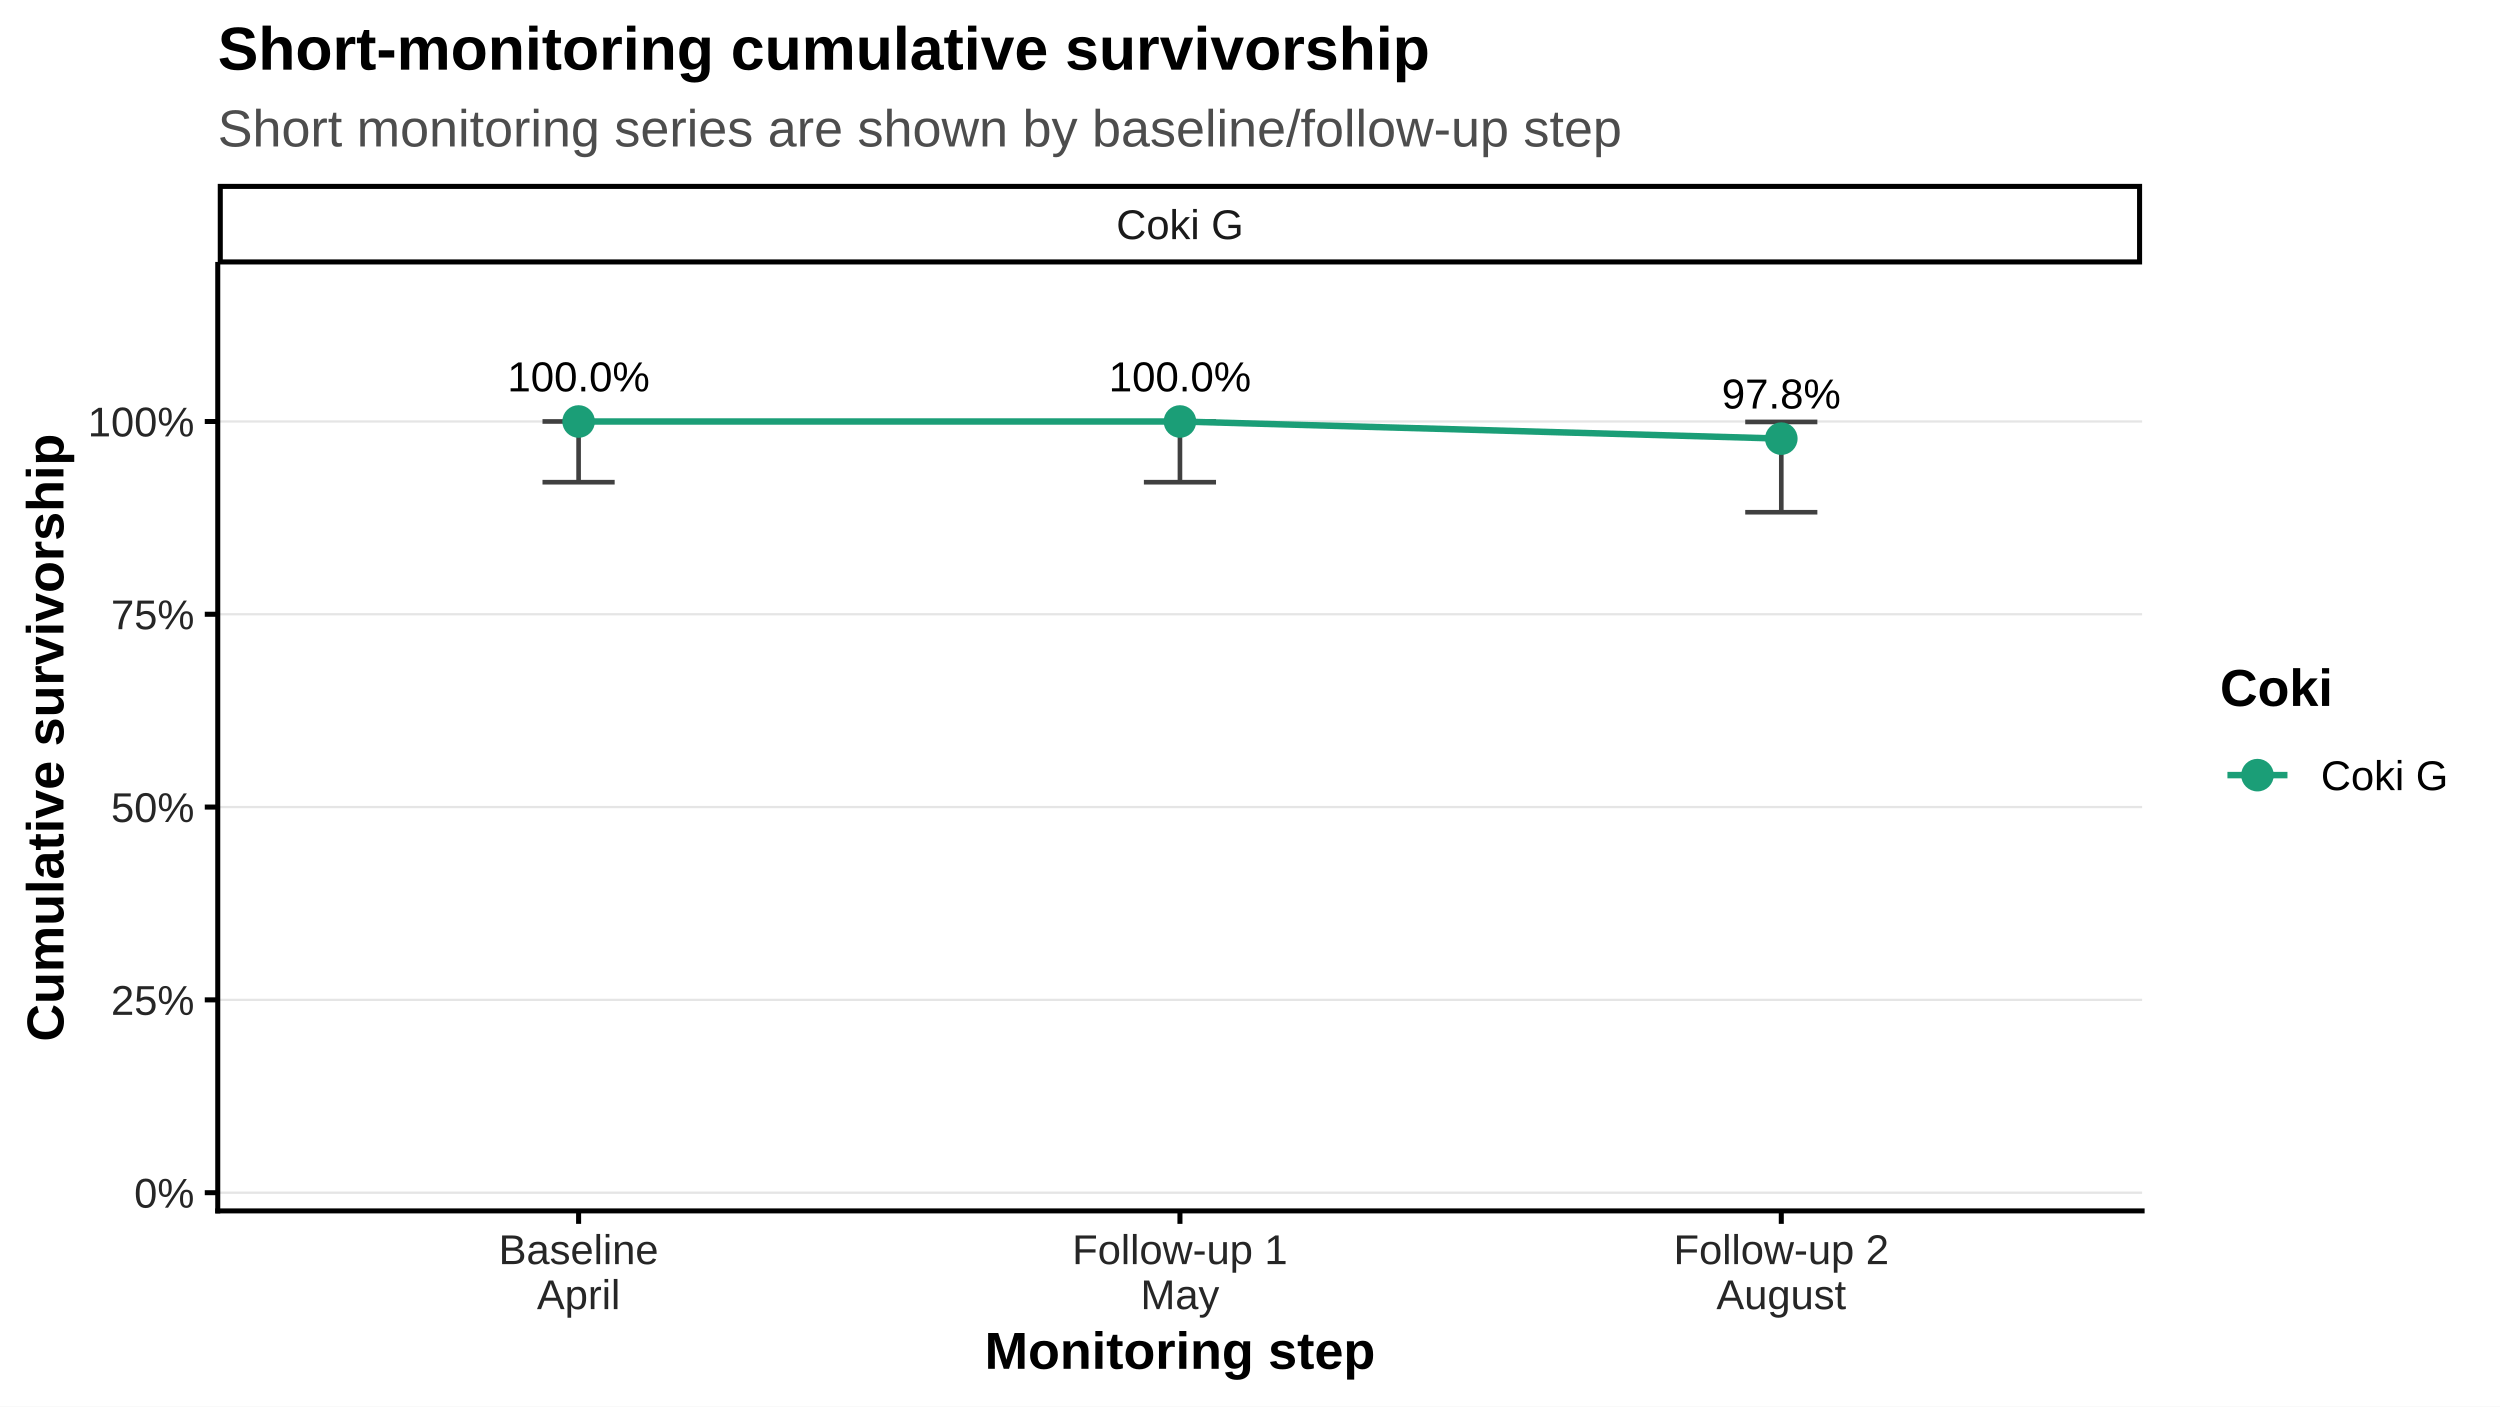
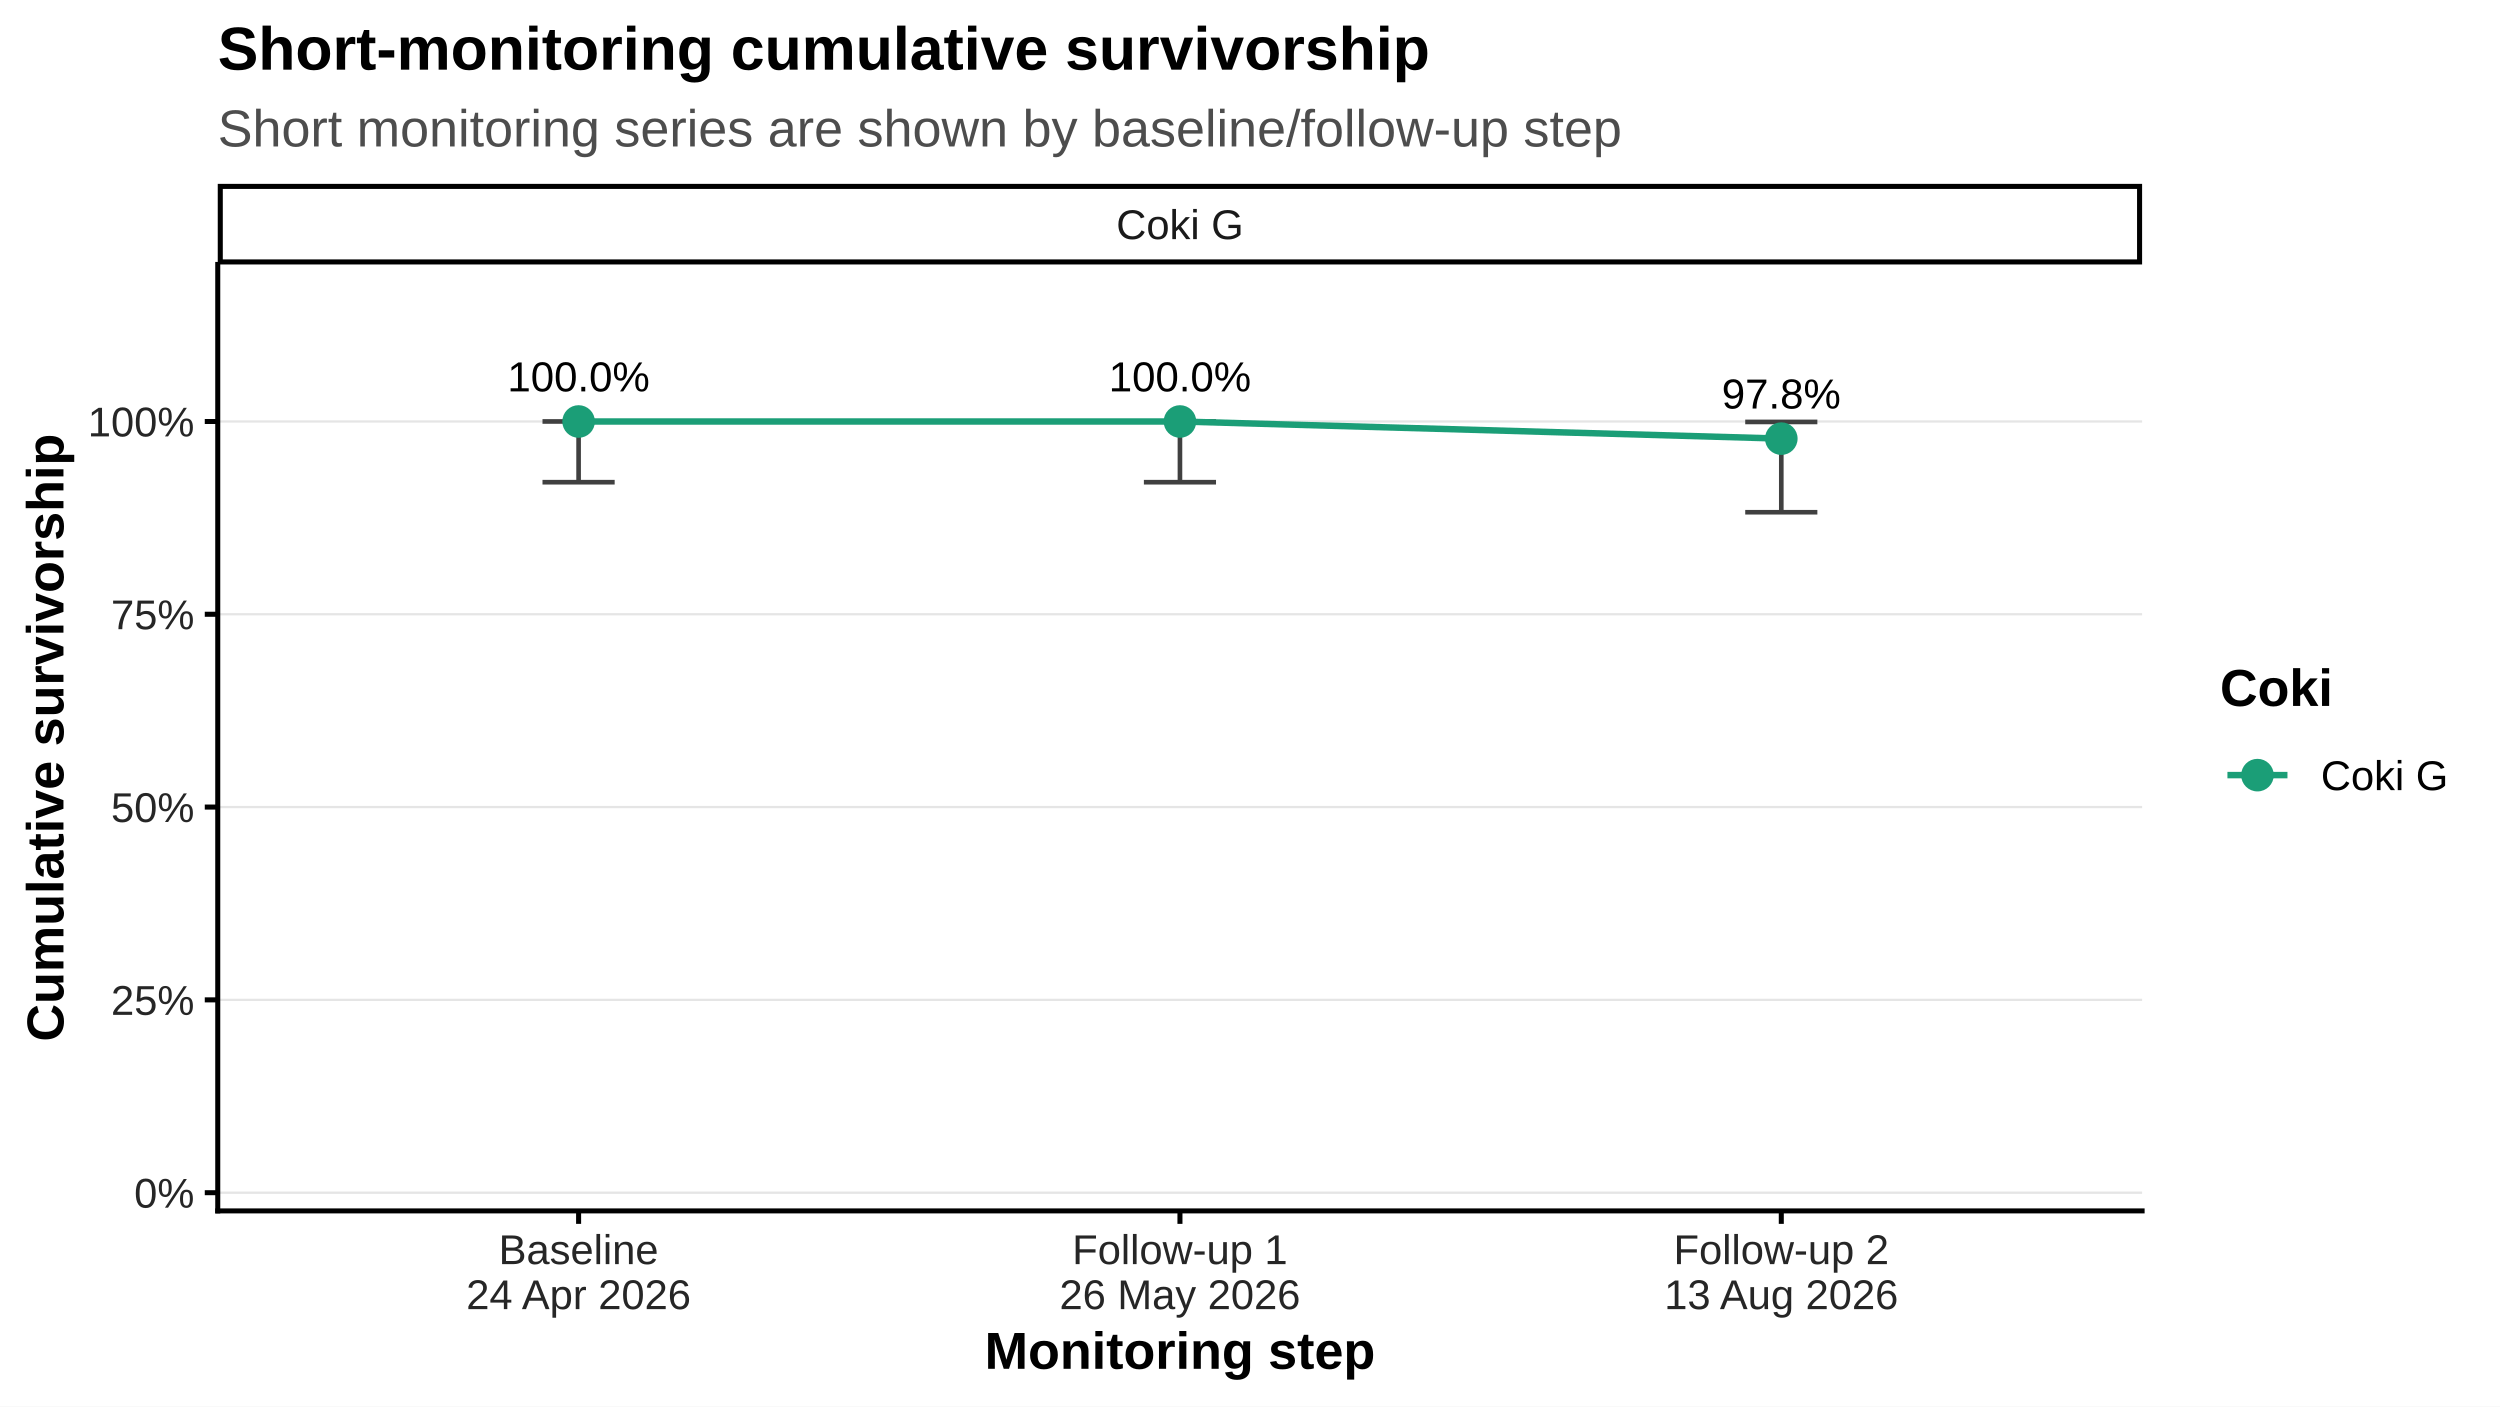
<svg xmlns="http://www.w3.org/2000/svg" class="svglite" width="576.00pt" height="324.00pt" viewBox="0 0 576.00 324.00">
  <defs>
    <style type="text/css">
    .svglite line, .svglite polyline, .svglite polygon, .svglite path, .svglite rect, .svglite circle {
      fill: none;
      stroke: #000000;
      stroke-linecap: round;
      stroke-linejoin: round;
      stroke-miterlimit: 10.00;
    }
    .svglite text {
      white-space: pre;
    }
  </style>
  </defs>
  <rect width="100%" height="100%" style="stroke: none; fill: #FFFFFF;" />
  <defs>
    <clipPath id="cpMC4wMHw1NzYuMDB8MC4wMHwzMjQuMDA=">
      <rect x="0.00" y="0.00" width="576.00" height="324.00" />
    </clipPath>
  </defs>
  <g clip-path="url(#cpMC4wMHw1NzYuMDB8MC4wMHwzMjQuMDA=)">
    <rect x="-0" y="0.00" width="576.00" height="324.00" style="stroke-width: 1.16; stroke: #FFFFFF; fill: #FFFFFF;" />
  </g>
  <defs>
    <clipPath id="cpNTAuMTd8NDkzLjU0fDYwLjkzfDI3OC45OQ==">
      <rect x="50.17" y="60.93" width="443.37" height="218.06" />
    </clipPath>
  </defs>
  <g clip-path="url(#cpNTAuMTd8NDkzLjU0fDYwLjkzfDI3OC45OQ==)">
    <rect x="50.17" y="60.93" width="443.37" height="218.06" style="stroke-width: 1.16; stroke: none; fill: #FFFFFF;" />
    <polyline points="50.17,274.80 493.54,274.80 " style="stroke-width: 0.53; stroke: #E5E5E5; stroke-linecap: butt;" />
    <polyline points="50.17,230.37 493.54,230.37 " style="stroke-width: 0.53; stroke: #E5E5E5; stroke-linecap: butt;" />
    <polyline points="50.17,185.95 493.54,185.95 " style="stroke-width: 0.53; stroke: #E5E5E5; stroke-linecap: butt;" />
    <polyline points="50.17,141.53 493.54,141.53 " style="stroke-width: 0.53; stroke: #E5E5E5; stroke-linecap: butt;" />
    <polyline points="50.17,97.11 493.54,97.11 " style="stroke-width: 0.53; stroke: #E5E5E5; stroke-linecap: butt;" />
    <polyline points="124.99,97.11 141.62,97.11 " style="stroke-width: 1.07; stroke: #404040; stroke-linecap: butt;" />
    <polyline points="133.31,97.11 133.31,111.10 " style="stroke-width: 1.07; stroke: #404040; stroke-linecap: butt;" />
    <polyline points="124.99,111.10 141.62,111.10 " style="stroke-width: 1.07; stroke: #404040; stroke-linecap: butt;" />
    <polyline points="263.55,97.11 280.17,97.11 " style="stroke-width: 1.07; stroke: #404040; stroke-linecap: butt;" />
    <polyline points="271.86,97.11 271.86,111.10 " style="stroke-width: 1.07; stroke: #404040; stroke-linecap: butt;" />
    <polyline points="263.55,111.10 280.17,111.10 " style="stroke-width: 1.07; stroke: #404040; stroke-linecap: butt;" />
    <polyline points="402.10,97.21 418.72,97.21 " style="stroke-width: 1.07; stroke: #404040; stroke-linecap: butt;" />
    <polyline points="410.41,97.21 410.41,118.02 " style="stroke-width: 1.07; stroke: #404040; stroke-linecap: butt;" />
    <polyline points="402.10,118.02 418.72,118.02 " style="stroke-width: 1.07; stroke: #404040; stroke-linecap: butt;" />
    <polyline points="133.31,97.11 271.86,97.11 410.41,101.06 " style="stroke-width: 1.49; stroke: #1B9E77; stroke-linecap: butt;" />
    <circle cx="133.31" cy="97.11" r="3.37" style="stroke-width: 0.77; stroke: #1B9E77; fill: #1B9E77;" />
    <circle cx="271.86" cy="97.11" r="3.37" style="stroke-width: 0.77; stroke: #1B9E77; fill: #1B9E77;" />
    <circle cx="410.41" cy="101.06" r="3.37" style="stroke-width: 0.77; stroke: #1B9E77; fill: #1B9E77;" />
    <text x="133.31" y="90.17" text-anchor="middle" style="font-size: 9.67px; font-family: &quot;Arial&quot;;" textLength="32.80px" lengthAdjust="spacingAndGlyphs">100.0%</text>
    <text x="271.86" y="90.17" text-anchor="middle" style="font-size: 9.67px; font-family: &quot;Arial&quot;;" textLength="32.80px" lengthAdjust="spacingAndGlyphs">100.0%</text>
    <text x="410.41" y="94.12" text-anchor="middle" style="font-size: 9.67px; font-family: &quot;Arial&quot;;" textLength="27.42px" lengthAdjust="spacingAndGlyphs">97.8%</text>
  </g>
  <g clip-path="url(#cpMC4wMHw1NzYuMDB8MC4wMHwzMjQuMDA=)">
</g>
  <defs>
    <clipPath id="cpNTAuMTd8NDkzLjU0fDQyLjM2fDYwLjkz">
      <rect x="50.17" y="42.36" width="443.37" height="18.57" />
    </clipPath>
  </defs>
  <g clip-path="url(#cpNTAuMTd8NDkzLjU0fDQyLjM2fDYwLjkz)">
    <rect x="50.17" y="42.36" width="443.37" height="18.57" style="stroke-width: 2.33; fill: #FFFFFF;" />
    <text x="271.86" y="55.09" text-anchor="middle" style="font-size: 9.60px;fill: #1A1A1A; font-family: &quot;Arial&quot;;" textLength="29.31px" lengthAdjust="spacingAndGlyphs">Coki G</text>
  </g>
  <g clip-path="url(#cpMC4wMHw1NzYuMDB8MC4wMHwzMjQuMDA=)">
    <polyline points="50.17,278.99 493.54,278.99 " style="stroke-width: 1.16; stroke-linecap: square;" />
    <polyline points="133.31,281.98 133.31,278.99 " style="stroke-width: 1.16; stroke-linecap: butt;" />
    <polyline points="271.86,281.98 271.86,278.99 " style="stroke-width: 1.16; stroke-linecap: butt;" />
    <polyline points="410.41,281.98 410.41,278.99 " style="stroke-width: 1.16; stroke-linecap: butt;" />
    <text x="133.31" y="291.25" text-anchor="middle" style="font-size: 9.60px;fill: #262626; font-family: &quot;Arial&quot;;" textLength="36.80px" lengthAdjust="spacingAndGlyphs">Baseline</text>
-     <text x="133.31" y="301.62" text-anchor="middle" style="font-size: 9.60px;fill: #262626; font-family: &quot;Arial&quot;;" textLength="19.20px" lengthAdjust="spacingAndGlyphs">April</text>
+     <text x="133.31" y="301.62" text-anchor="middle" style="font-size: 9.60px;fill: #262626; font-family: &quot;Arial&quot;;" textLength="52.27px" lengthAdjust="spacingAndGlyphs">24 Apr 2026</text>
    <text x="271.86" y="291.25" text-anchor="middle" style="font-size: 9.60px;fill: #262626; font-family: &quot;Arial&quot;;" textLength="49.59px" lengthAdjust="spacingAndGlyphs">Follow-up 1</text>
-     <text x="271.86" y="301.62" text-anchor="middle" style="font-size: 9.60px;fill: #262626; font-family: &quot;Arial&quot;;" textLength="18.12px" lengthAdjust="spacingAndGlyphs">May</text>
+     <text x="271.86" y="301.62" text-anchor="middle" style="font-size: 9.60px;fill: #262626; font-family: &quot;Arial&quot;;" textLength="55.46px" lengthAdjust="spacingAndGlyphs">26 May 2026</text>
    <text x="410.41" y="291.25" text-anchor="middle" style="font-size: 9.60px;fill: #262626; font-family: &quot;Arial&quot;;" textLength="49.59px" lengthAdjust="spacingAndGlyphs">Follow-up 2</text>
-     <text x="410.41" y="301.62" text-anchor="middle" style="font-size: 9.60px;fill: #262626; font-family: &quot;Arial&quot;;" textLength="29.87px" lengthAdjust="spacingAndGlyphs">August</text>
+     <text x="410.41" y="301.62" text-anchor="middle" style="font-size: 9.60px;fill: #262626; font-family: &quot;Arial&quot;;" textLength="54.41px" lengthAdjust="spacingAndGlyphs">13 Aug 2026</text>
    <polyline points="50.17,278.99 50.17,60.93 " style="stroke-width: 1.16; stroke-linecap: square;" />
    <text x="44.79" y="278.24" text-anchor="end" style="font-size: 9.60px;fill: #262626; font-family: &quot;Arial&quot;;" textLength="13.87px" lengthAdjust="spacingAndGlyphs">0%</text>
    <text x="44.79" y="233.82" text-anchor="end" style="font-size: 9.60px;fill: #262626; font-family: &quot;Arial&quot;;" textLength="19.20px" lengthAdjust="spacingAndGlyphs">25%</text>
    <text x="44.79" y="189.39" text-anchor="end" style="font-size: 9.60px;fill: #262626; font-family: &quot;Arial&quot;;" textLength="19.20px" lengthAdjust="spacingAndGlyphs">50%</text>
    <text x="44.79" y="144.97" text-anchor="end" style="font-size: 9.60px;fill: #262626; font-family: &quot;Arial&quot;;" textLength="19.20px" lengthAdjust="spacingAndGlyphs">75%</text>
    <text x="44.79" y="100.55" text-anchor="end" style="font-size: 9.60px;fill: #262626; font-family: &quot;Arial&quot;;" textLength="24.54px" lengthAdjust="spacingAndGlyphs">100%</text>
    <polyline points="47.18,274.80 50.17,274.80 " style="stroke-width: 1.16; stroke-linecap: butt;" />
    <polyline points="47.18,230.37 50.17,230.37 " style="stroke-width: 1.16; stroke-linecap: butt;" />
    <polyline points="47.18,185.95 50.17,185.95 " style="stroke-width: 1.16; stroke-linecap: butt;" />
    <polyline points="47.18,141.53 50.17,141.53 " style="stroke-width: 1.16; stroke-linecap: butt;" />
    <polyline points="47.18,97.11 50.17,97.11 " style="stroke-width: 1.16; stroke-linecap: butt;" />
    <text x="271.86" y="315.37" text-anchor="middle" style="font-size: 12.00px; font-weight: bold; font-family: &quot;Arial&quot;;" textLength="89.99px" lengthAdjust="spacingAndGlyphs">Monitoring step</text>
    <text transform="translate(14.62,169.96) rotate(-90)" text-anchor="middle" style="font-size: 12.00px; font-weight: bold; font-family: &quot;Arial&quot;;" textLength="140.05px" lengthAdjust="spacingAndGlyphs">Cumulative survivorship</text>
    <rect x="505.50" y="146.71" width="64.52" height="46.50" style="stroke-width: 1.16; stroke: none; fill: #FFFFFF;" />
    <text x="511.48" y="162.65" style="font-size: 12.00px; font-weight: bold; font-family: &quot;Arial&quot;;" textLength="26.01px" lengthAdjust="spacingAndGlyphs">Coki</text>
    <rect x="511.48" y="169.95" width="17.28" height="17.28" style="stroke-width: 1.16; stroke: none; fill: #FFFFFF;" />
    <line x1="513.20" y1="178.59" x2="527.03" y2="178.59" style="stroke-width: 1.49; stroke: #1B9E77; stroke-linecap: butt;" />
    <circle cx="520.12" cy="178.59" r="3.37" style="stroke-width: 0.77; stroke: #1B9E77; fill: #1B9E77;" />
    <text x="534.73" y="182.04" style="font-size: 9.60px; font-family: &quot;Arial&quot;;" textLength="29.31px" lengthAdjust="spacingAndGlyphs">Coki G</text>
    <text x="50.17" y="33.74" style="font-size: 12.00px;fill: #4D4D4D; font-family: &quot;Arial&quot;;" textLength="323.49px" lengthAdjust="spacingAndGlyphs">Short monitoring series are shown by baseline/follow-up step</text>
    <text x="50.17" y="16.05" style="font-size: 14.00px; font-weight: bold; font-family: &quot;Arial&quot;;" textLength="279.14px" lengthAdjust="spacingAndGlyphs">Short-monitoring cumulative survivorship</text>
  </g>
</svg>
